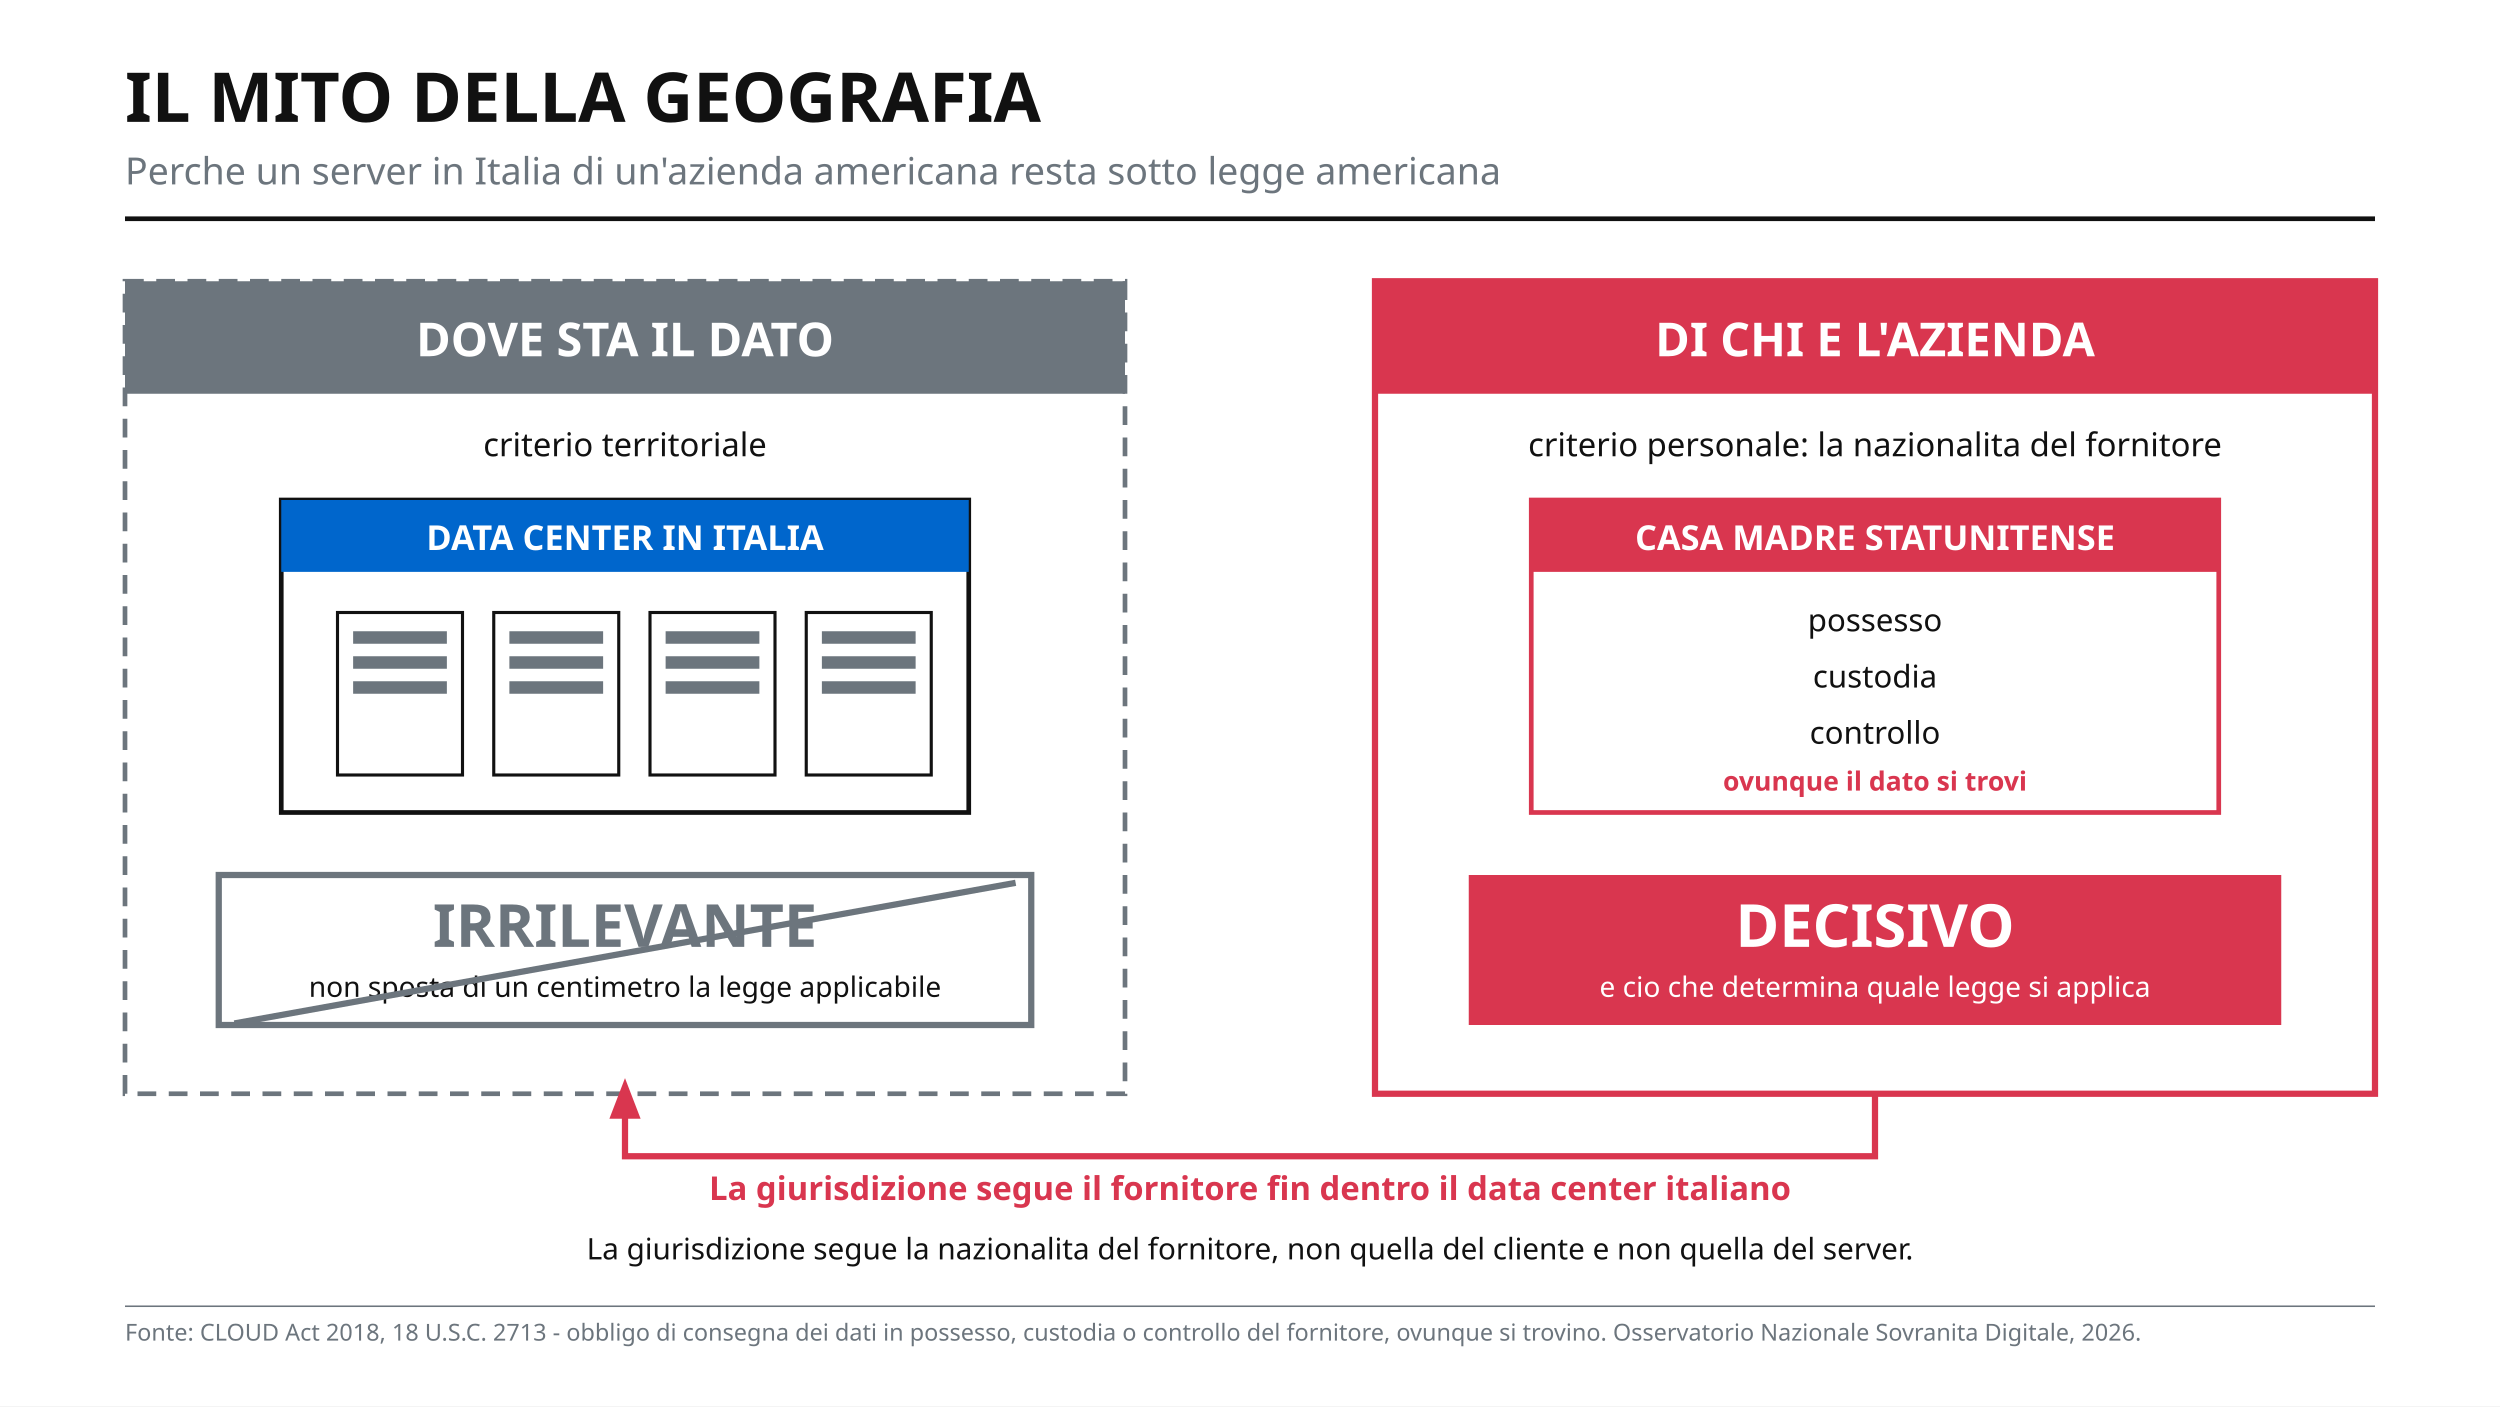
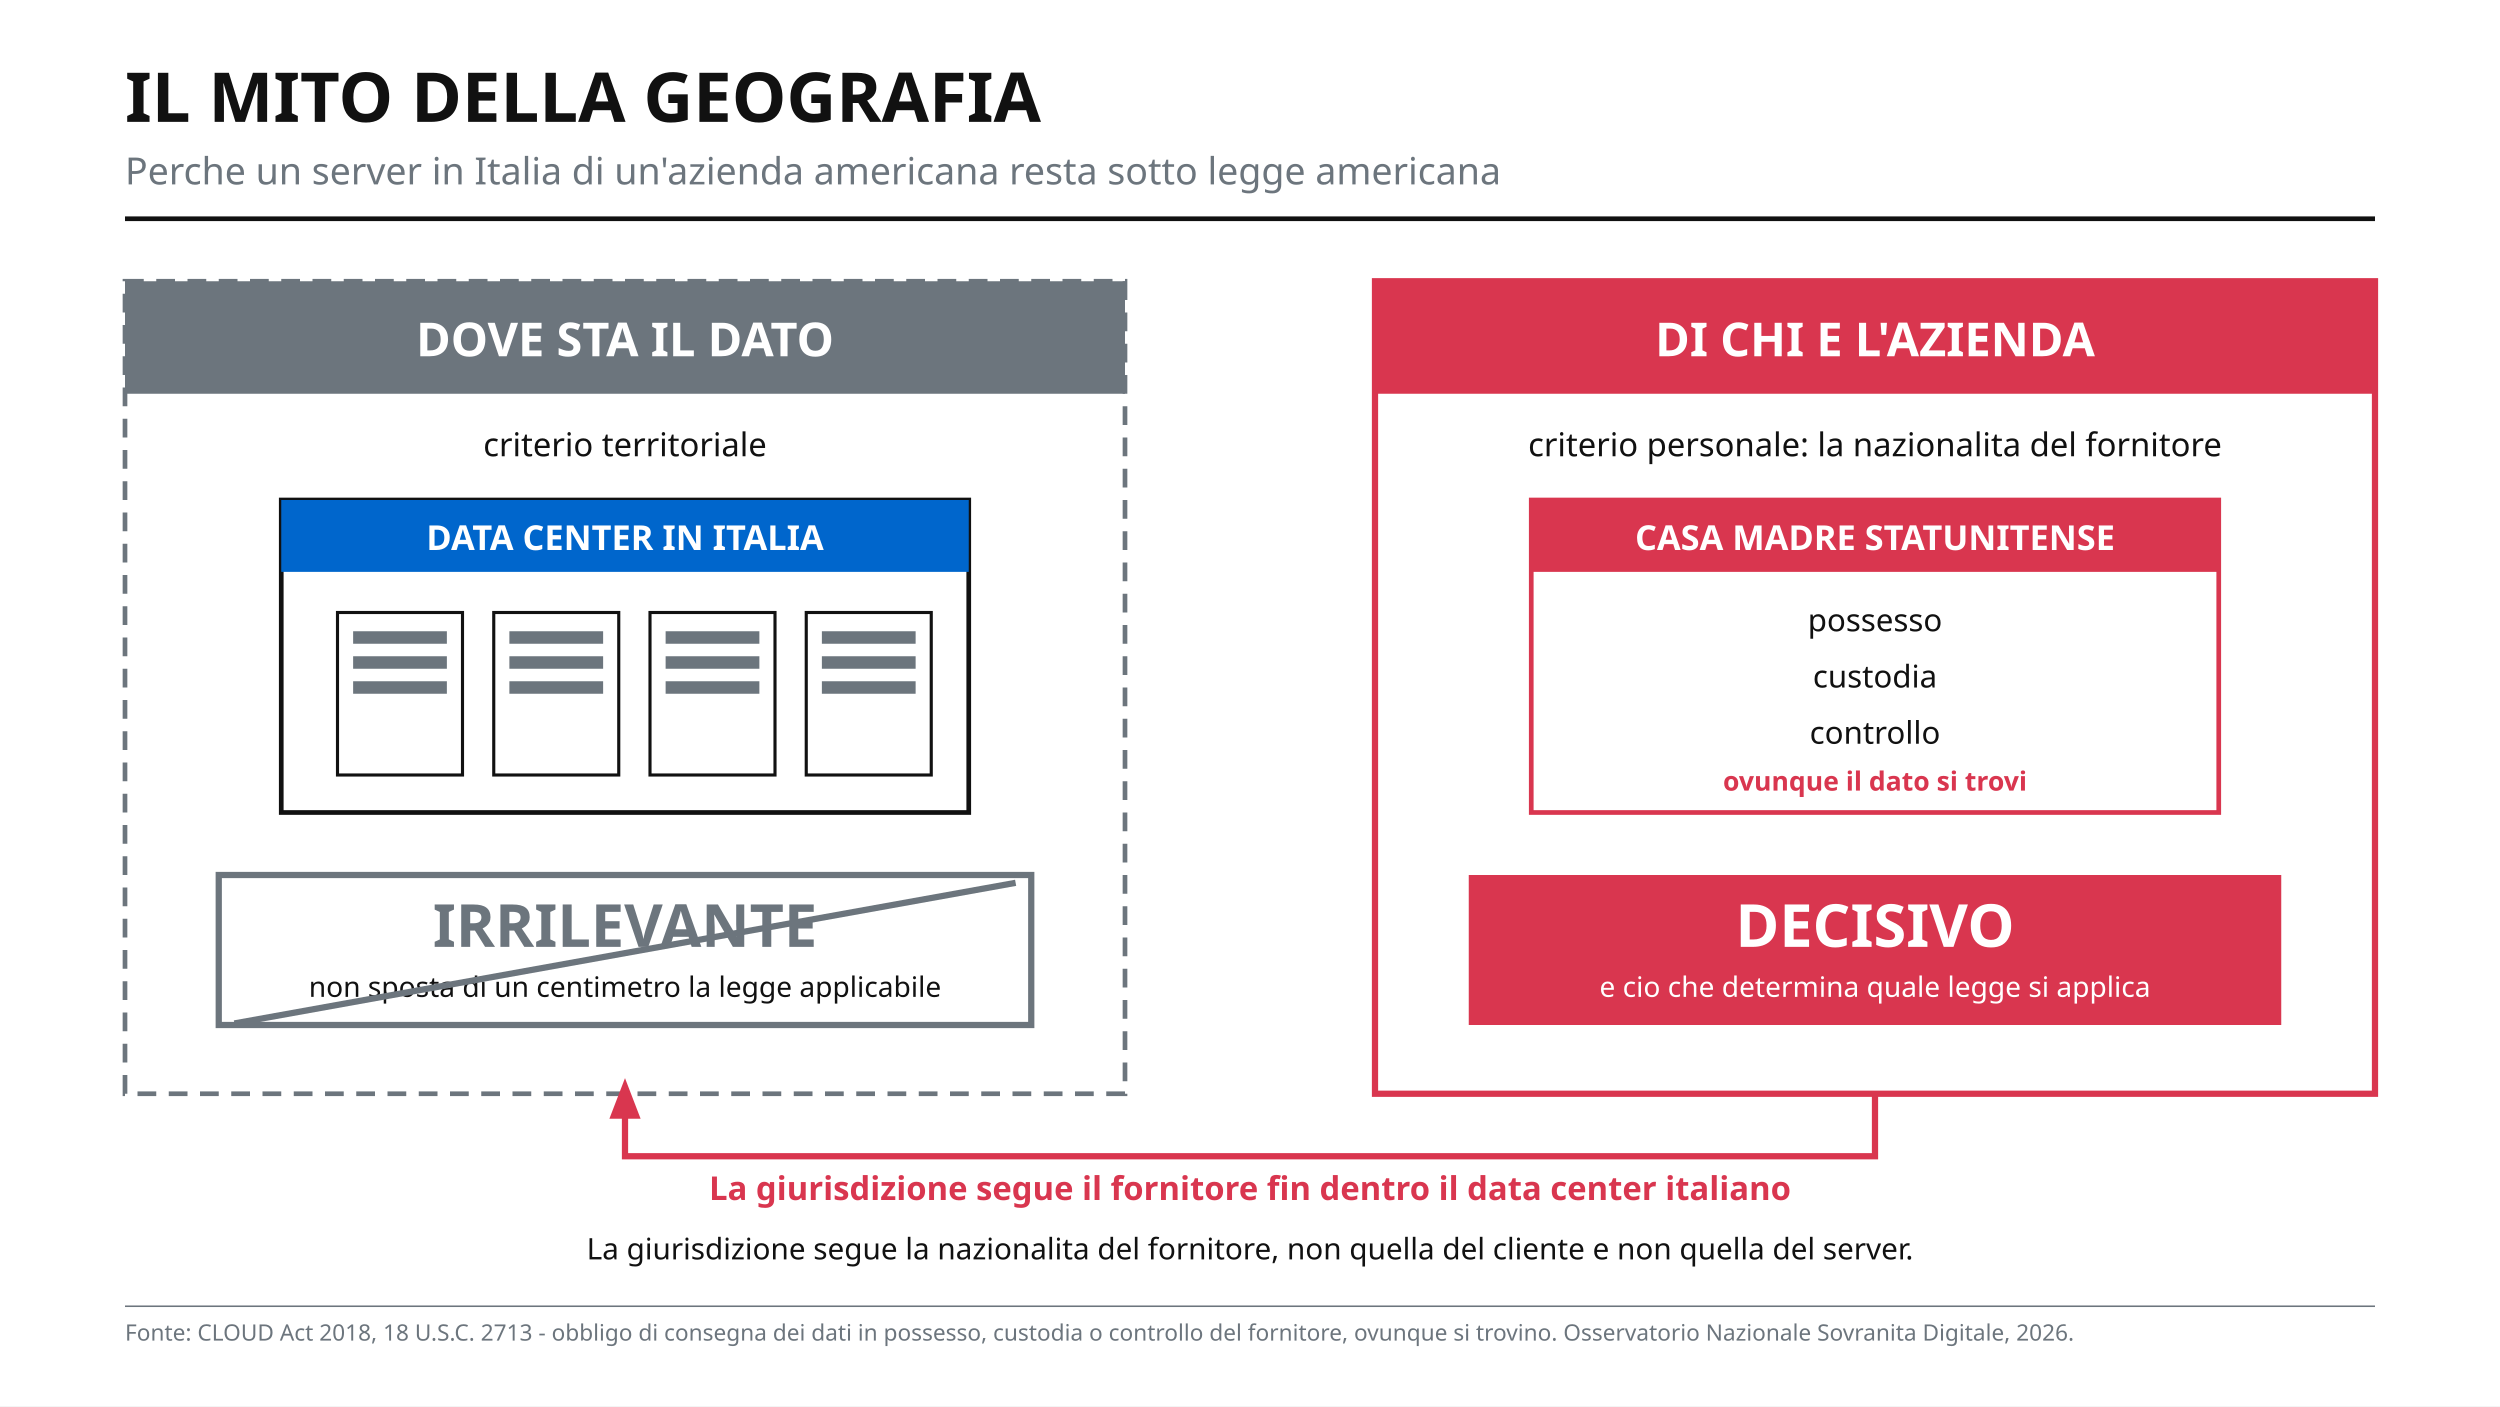
<svg xmlns="http://www.w3.org/2000/svg" viewBox="0 0 1600 900" width="1600" height="900" role="img" aria-labelledby="t02 d02">
  <rect x="0" y="0" width="1600" height="900" fill="#FFFFFF" />
  <text x="80" y="78" font-family="sans-serif" font-size="44" font-weight="700" fill="#111111">IL MITO DELLA GEOGRAFIA</text>
  <text x="80" y="118" font-family="sans-serif" font-size="24" fill="#6C757D">Perche un server in Italia di un'azienda americana resta sotto legge americana</text>
  <line x1="80" y1="140" x2="1520" y2="140" stroke="#111111" stroke-width="3" />
  <rect x="80" y="180" width="640" height="520" fill="#FFFFFF" stroke="#6C757D" stroke-width="3" stroke-dasharray="12 8" />
  <rect x="80" y="180" width="640" height="72" fill="#6C757D" />
  <text x="400" y="228" font-family="sans-serif" font-size="30" font-weight="700" fill="#FFFFFF" text-anchor="middle">DOVE STA IL DATO</text>
  <text x="400" y="292" font-family="sans-serif" font-size="21" fill="#111111" text-anchor="middle">criterio territoriale</text>
  <rect x="180" y="320" width="440" height="200" fill="#FFFFFF" stroke="#111111" stroke-width="3" />
  <rect x="180" y="320" width="440" height="46" fill="#0066CC" />
  <text x="400" y="352" font-family="sans-serif" font-size="22" font-weight="700" fill="#FFFFFF" text-anchor="middle">DATA CENTER IN ITALIA</text>
  <g stroke="#111111" stroke-width="2" fill="#FFFFFF">
    <rect x="216" y="392" width="80" height="104" />
    <rect x="316" y="392" width="80" height="104" />
    <rect x="416" y="392" width="80" height="104" />
    <rect x="516" y="392" width="80" height="104" />
  </g>
  <g fill="#6C757D">
    <rect x="226" y="404" width="60" height="8" />
    <rect x="226" y="420" width="60" height="8" />
    <rect x="226" y="436" width="60" height="8" />
    <rect x="326" y="404" width="60" height="8" />
    <rect x="326" y="420" width="60" height="8" />
    <rect x="326" y="436" width="60" height="8" />
    <rect x="426" y="404" width="60" height="8" />
    <rect x="426" y="420" width="60" height="8" />
    <rect x="426" y="436" width="60" height="8" />
    <rect x="526" y="404" width="60" height="8" />
    <rect x="526" y="420" width="60" height="8" />
    <rect x="526" y="436" width="60" height="8" />
  </g>
  <rect x="140" y="560" width="520" height="96" fill="#FFFFFF" stroke="#6C757D" stroke-width="4" />
  <text x="400" y="606" font-family="sans-serif" font-size="38" font-weight="700" fill="#6C757D" text-anchor="middle">IRRILEVANTE</text>
  <text x="400" y="638" font-family="sans-serif" font-size="18" fill="#111111" text-anchor="middle">non sposta di un centimetro la legge applicabile</text>
  <line x1="150" y1="655" x2="650" y2="565" stroke="#6C757D" stroke-width="4" />
  <rect x="880" y="180" width="640" height="520" fill="#FFFFFF" stroke="#D9364F" stroke-width="4" />
  <rect x="880" y="180" width="640" height="72" fill="#D9364F" />
  <text x="1200" y="228" font-family="sans-serif" font-size="30" font-weight="700" fill="#FFFFFF" text-anchor="middle">DI CHI E L'AZIENDA</text>
  <text x="1200" y="292" font-family="sans-serif" font-size="21" fill="#111111" text-anchor="middle">criterio personale: la nazionalita del fornitore</text>
  <rect x="980" y="320" width="440" height="200" fill="#FFFFFF" stroke="#D9364F" stroke-width="3" />
  <rect x="980" y="320" width="440" height="46" fill="#D9364F" />
  <text x="1200" y="352" font-family="sans-serif" font-size="22" font-weight="700" fill="#FFFFFF" text-anchor="middle">CASA MADRE STATUNITENSE</text>
  <text x="1200" y="404" font-family="sans-serif" font-size="20" fill="#111111" text-anchor="middle">possesso</text>
  <text x="1200" y="440" font-family="sans-serif" font-size="20" fill="#111111" text-anchor="middle">custodia</text>
  <text x="1200" y="476" font-family="sans-serif" font-size="20" fill="#111111" text-anchor="middle">controllo</text>
  <text x="1200" y="506" font-family="sans-serif" font-size="17" font-weight="700" fill="#D9364F" text-anchor="middle">ovunque il dato si trovi</text>
  <rect x="940" y="560" width="520" height="96" fill="#D9364F" />
  <text x="1200" y="606" font-family="sans-serif" font-size="38" font-weight="700" fill="#FFFFFF" text-anchor="middle">DECISIVO</text>
  <text x="1200" y="638" font-family="sans-serif" font-size="18" fill="#FFFFFF" text-anchor="middle">e cio che determina quale legge si applica</text>
  <path d="M 1200 700 L 1200 740 L 400 740 L 400 700" fill="none" stroke="#D9364F" stroke-width="4" />
  <path d="M 400 690 L 390 716 L 410 716 Z" fill="#D9364F" />
  <text x="800" y="768" font-family="sans-serif" font-size="21" font-weight="700" fill="#D9364F" text-anchor="middle">La giurisdizione segue il fornitore fin dentro il data center italiano</text>
  <text x="800" y="806" font-family="sans-serif" font-size="19" fill="#111111" text-anchor="middle">La giurisdizione segue la nazionalita del fornitore, non quella del cliente e non quella del server.</text>
  <line x1="80" y1="836" x2="1520" y2="836" stroke="#6C757D" stroke-width="1" />
-   <text x="80" y="858" font-family="sans-serif" font-size="15" fill="#6C757D">Fonte: CLOUD Act 2018, 18 U.S.C. 2713 - obbligo di consegna dei dati in possesso, custodia o controllo del fornitore, ovunque si trovino. Osservatorio Nazionale Sovranita Digitale, 2026.</text>
+   <text x="80" y="858" font-family="sans-serif" font-size="14.5" fill="#6C757D">Fonte: CLOUD Act 2018, 18 U.S.C. 2713 - obbligo di consegna dei dati in possesso, custodia o controllo del fornitore, ovunque si trovino. Osservatorio Nazionale Sovranita Digitale, 2026.</text>
</svg>
